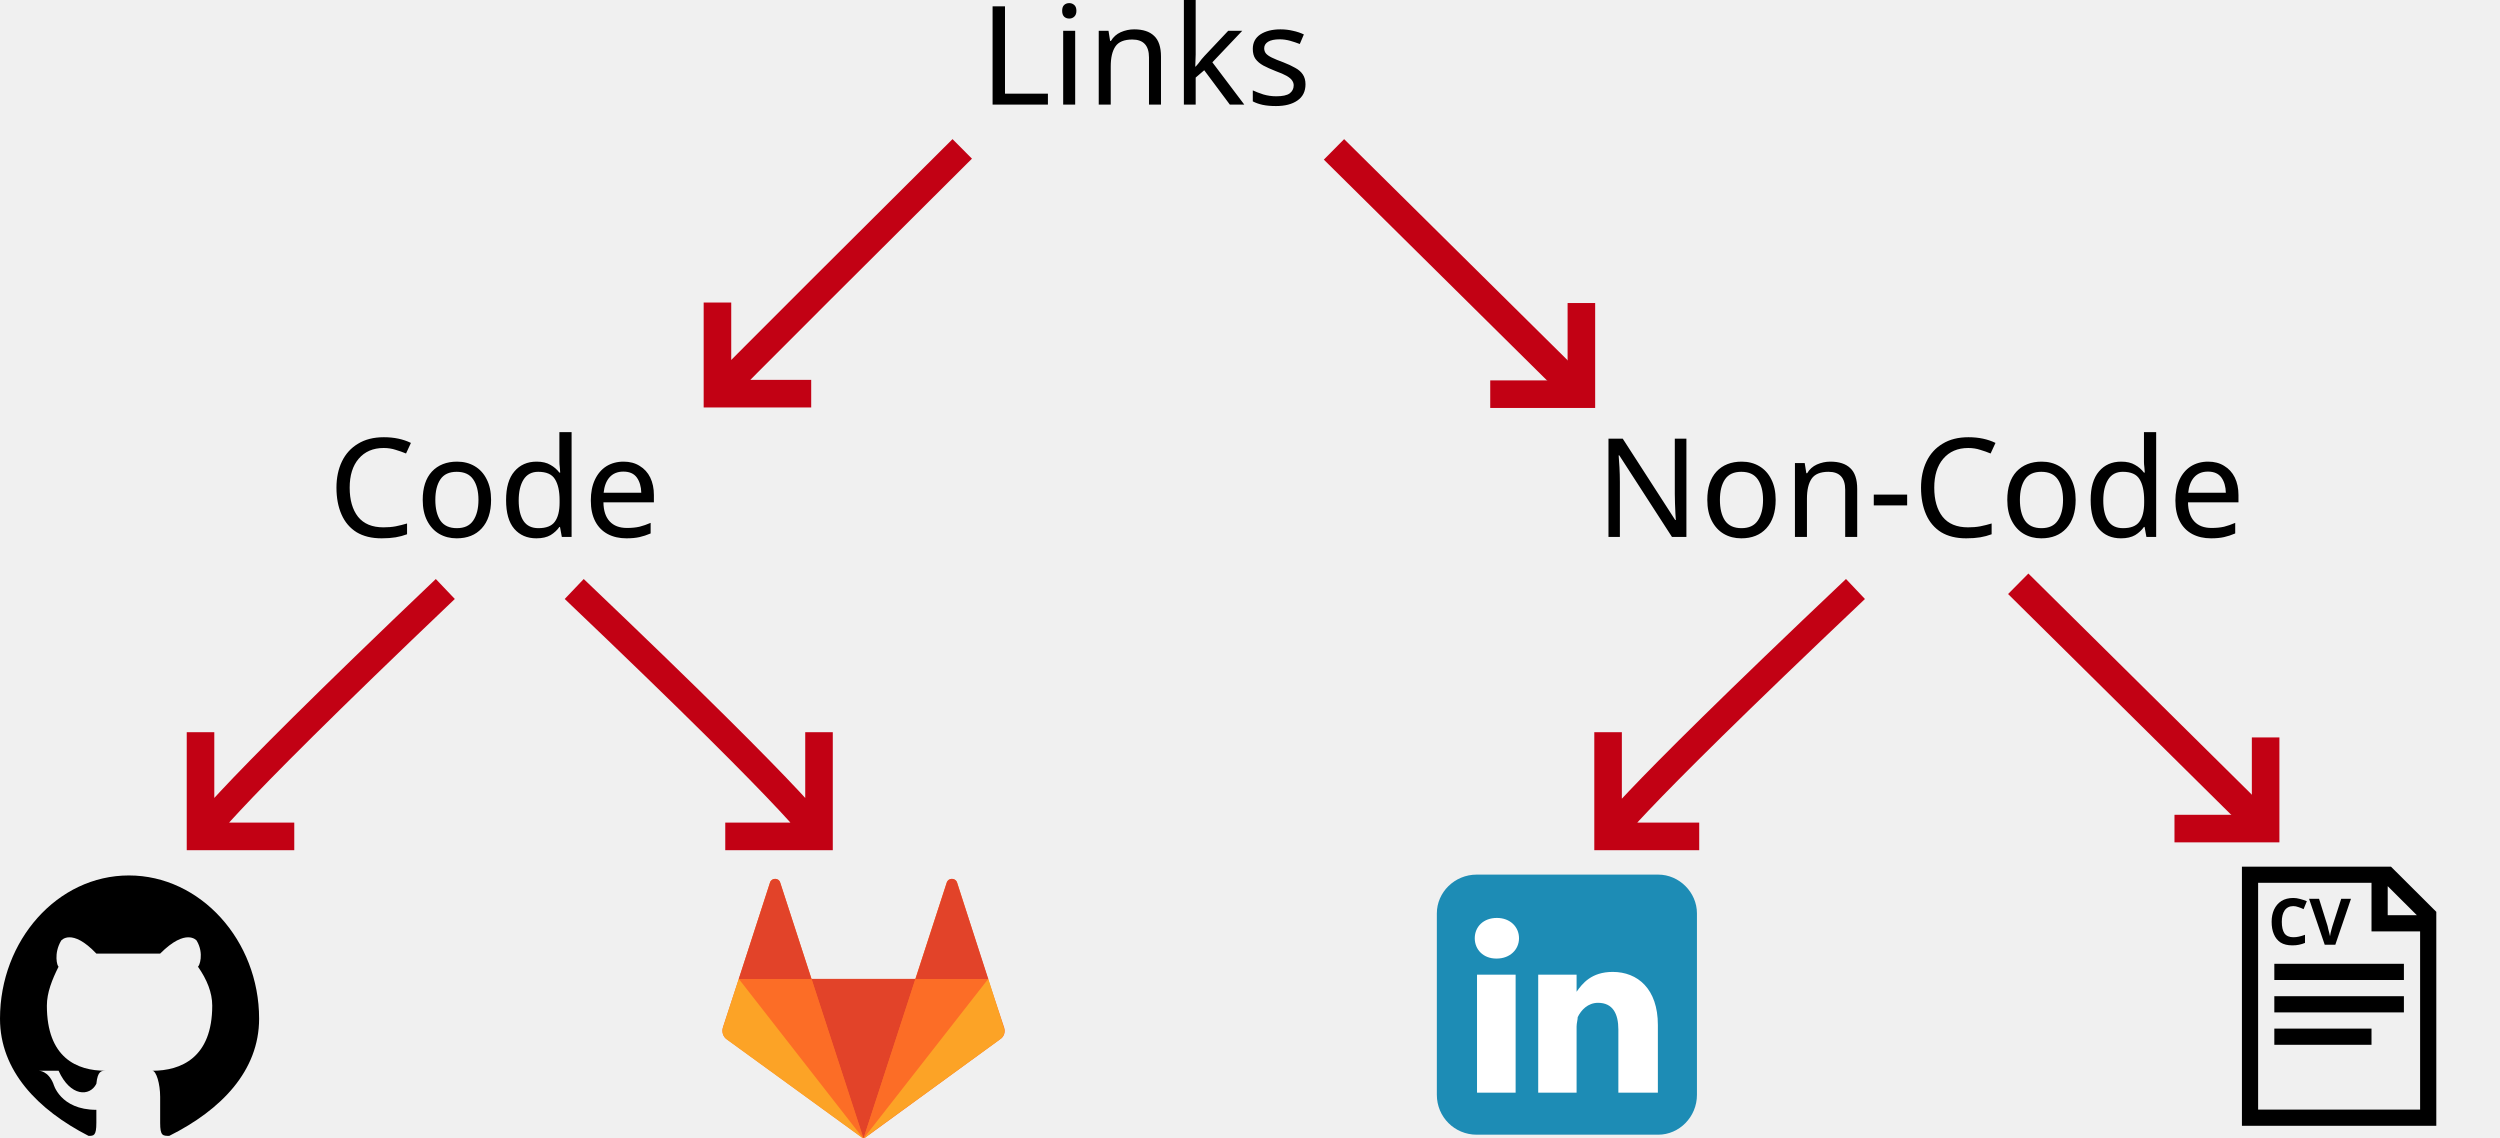
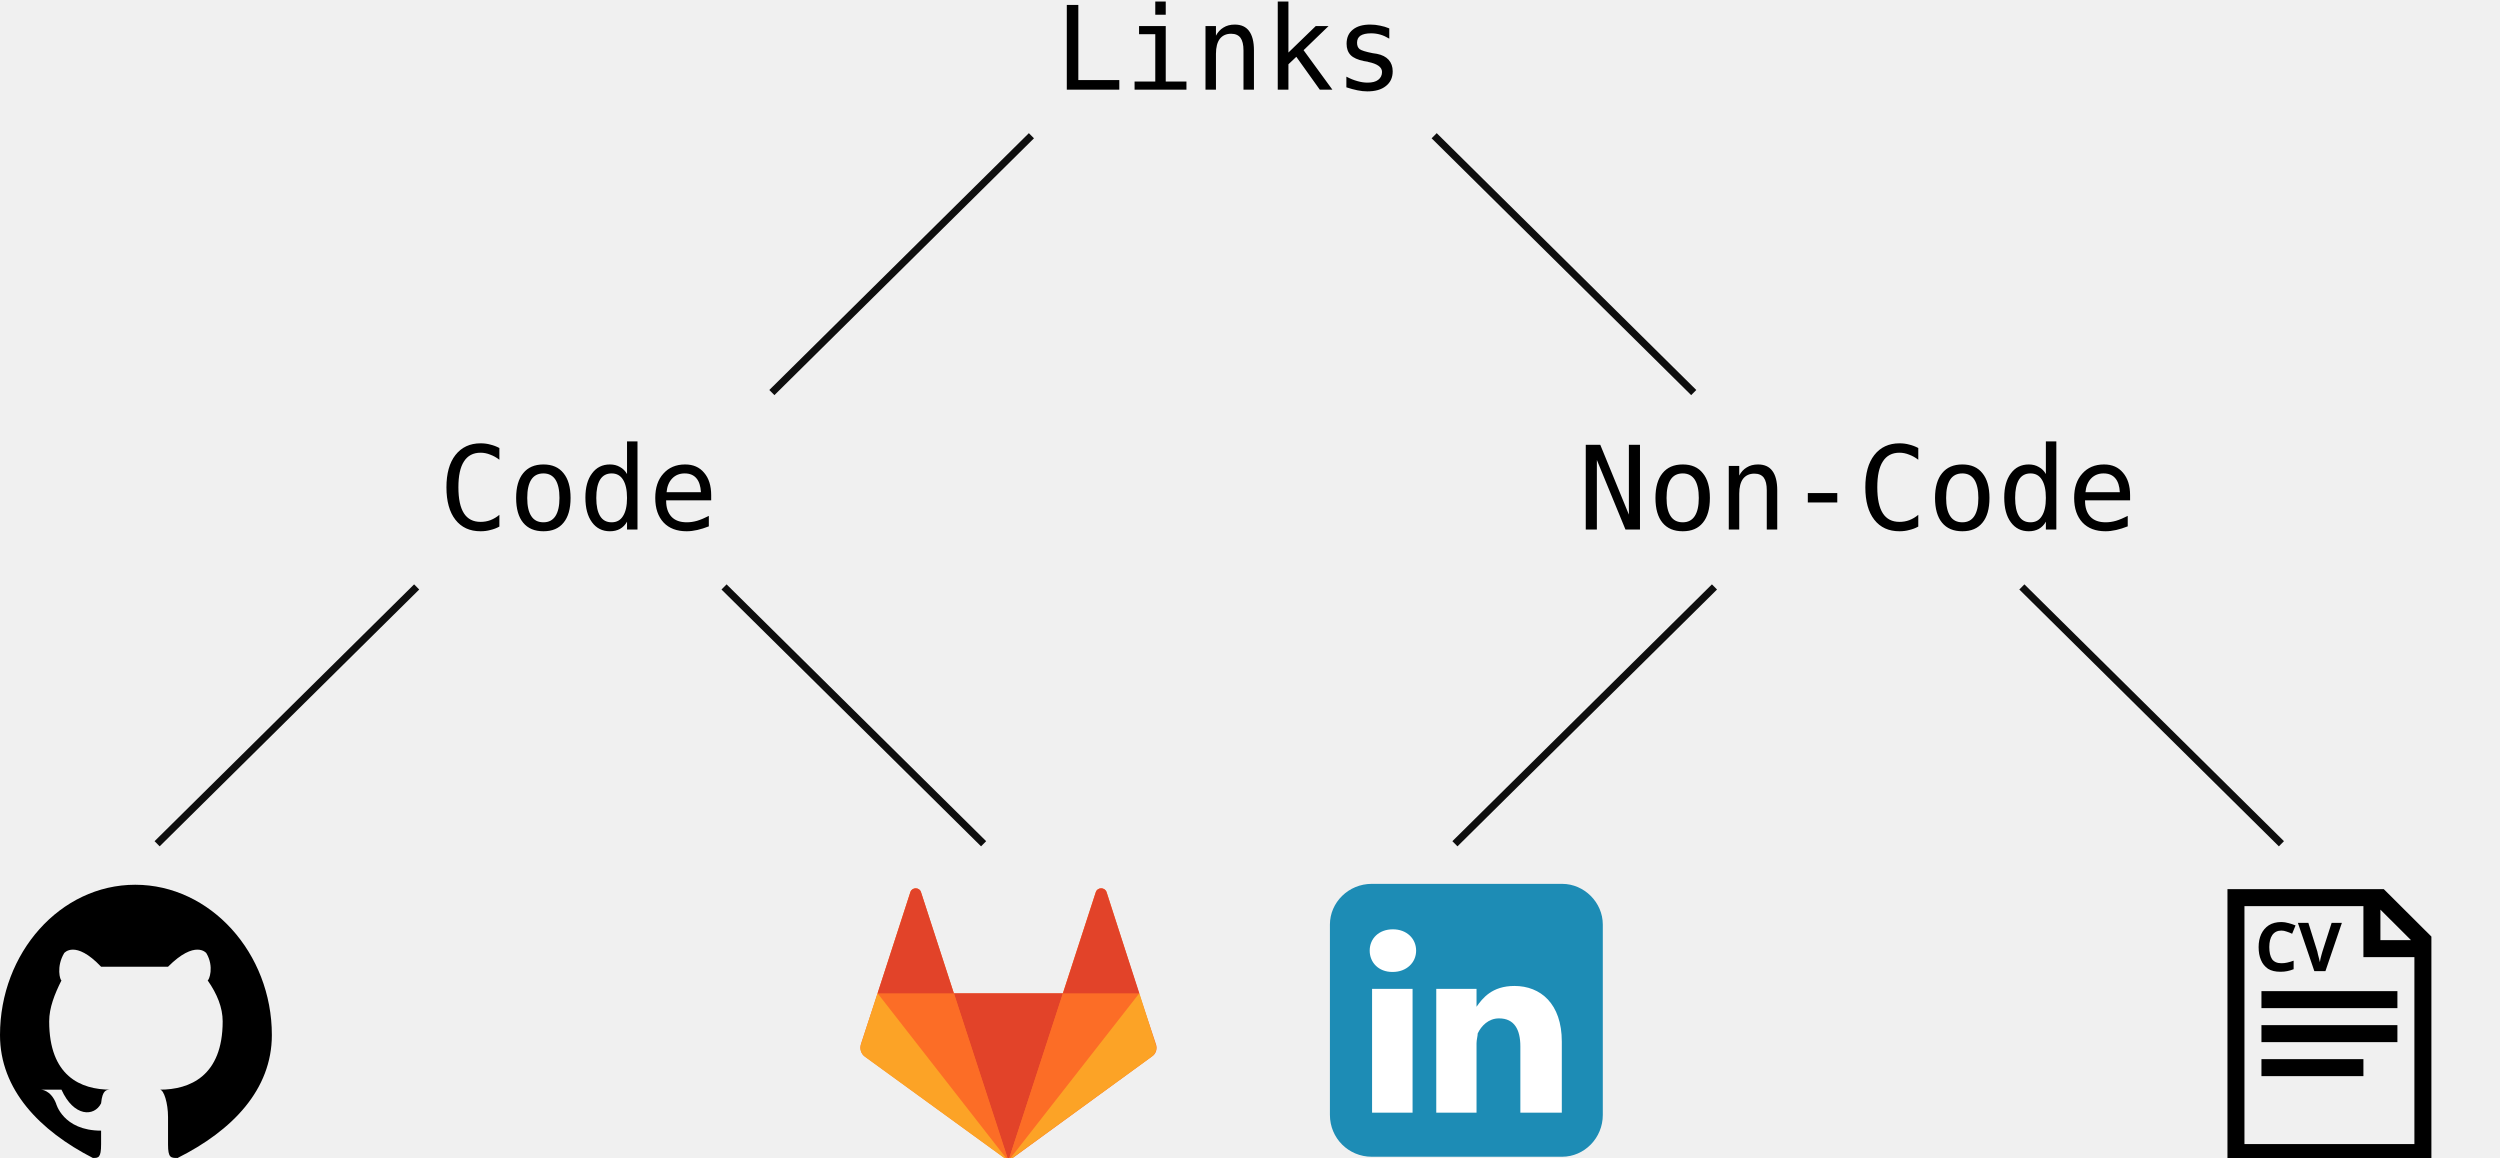
- <svg xmlns="http://www.w3.org/2000/svg" width="723" height="329" viewBox="0 0 192 86.9" version="1.1" id="svg8">
+ <svg xmlns="http://www.w3.org/2000/svg" xmlns:xlink="http://www.w3.org/1999/xlink" width="689" height="319" viewBox="0 0 183 84.4" version="1.1" id="svg8">
  <defs id="defs2" />
-   <g id="layer1" transform="translate(-13.5,-85)">
+   <g id="layer1" transform="translate(-11.5,-86.4)">
    <text xml:space="preserve" style="font-style:normal;font-weight:normal;font-size:10.583px;line-height:1.25;font-family:sans-serif;letter-spacing:0px;word-spacing:0px;fill:#000000;fill-opacity:1;stroke:none;stroke-width:0.265" x="88.7" y="92.8" id="text3682">
-       <tspan id="tspan3680" x="88.7" y="92.8" style="stroke-width:0.265">Links</tspan>
+       <tspan id="tspan3680" x="88.7" y="92.8" style="font-style:normal;font-variant:normal;font-weight:normal;font-stretch:normal;font-size:8.498px;font-family:monospace;-inkscape-font-specification:monospace;stroke-width:0.265">Links</tspan>
    </text>
-     <path style="fill:none;stroke:#c20114;stroke-width:2.117;stroke-linecap:butt;stroke-linejoin:miter;stroke-miterlimit:4;stroke-dasharray:none;stroke-opacity:1" d="M 87.4,96.2 C 68.5,115 68.6,115 68.6,115 v -7 7 h 7.2" id="path4536" />
-     <text id="text4560" y="126" x="38.7" style="font-style:normal;font-weight:normal;font-size:10.583px;line-height:1.25;font-family:sans-serif;letter-spacing:0px;word-spacing:0px;fill:#000000;fill-opacity:1;stroke:none;stroke-width:0.56;stroke-miterlimit:4;stroke-dasharray:none" xml:space="preserve">
-       <tspan style="stroke-width:0.56" y="126" x="38.7" id="tspan4558">Code</tspan>
+     <text id="text4560" y="125" x="43.6" style="font-style:normal;font-weight:normal;font-size:10.583px;line-height:1.25;font-family:sans-serif;letter-spacing:0px;word-spacing:0px;fill:#000000;fill-opacity:1;stroke:none;stroke-width:0.56;stroke-miterlimit:4;stroke-dasharray:none" xml:space="preserve">
+       <tspan style="font-style:normal;font-variant:normal;font-weight:normal;font-stretch:normal;font-size:8.498px;font-family:monospace;-inkscape-font-specification:monospace;stroke-width:0.56" y="125" x="43.6" id="tspan4558">Code</tspan>
    </text>
-     <text id="text4564" y="126" x="136" style="font-style:normal;font-weight:normal;font-size:10.583px;line-height:1.25;font-family:sans-serif;letter-spacing:0px;word-spacing:0px;fill:#000000;fill-opacity:1;stroke:none;stroke-width:0.56;stroke-miterlimit:4;stroke-dasharray:none" xml:space="preserve">
-       <tspan style="stroke-width:0.56" y="126" x="136" id="tspan4562">Non-Code</tspan>
+     <text id="text4564" y="125" x="127" style="font-style:normal;font-weight:normal;font-size:10.583px;line-height:1.25;font-family:sans-serif;letter-spacing:0px;word-spacing:0px;fill:#000000;fill-opacity:1;stroke:none;stroke-width:0.56;stroke-miterlimit:4;stroke-dasharray:none" xml:space="preserve">
+       <tspan style="font-style:normal;font-variant:normal;font-weight:normal;font-stretch:normal;font-size:8.498px;font-family:monospace;-inkscape-font-specification:monospace;stroke-width:0.56" y="125" x="127" id="tspan4562">Non-Code</tspan>
    </text>
-     <path style="fill:none;stroke:#c20114;stroke-width:2.117;stroke-linecap:butt;stroke-linejoin:miter;stroke-miterlimit:4;stroke-dasharray:none;stroke-opacity:1" d="m 47.7,130 c -18.9,18 -18.8,19 -18.8,19 v -8 8 h 7.2" id="path4536-1" />
-     <path style="fill:none;stroke:#c20114;stroke-width:2.117;stroke-linecap:butt;stroke-linejoin:miter;stroke-miterlimit:4;stroke-dasharray:none;stroke-opacity:1" d="m 156,130 c -19,18 -19,19 -19,19 v -8 8 h 7" id="path4536-0" />
-     <path style="fill:none;stroke:#c20114;stroke-width:2.117;stroke-linecap:butt;stroke-linejoin:miter;stroke-miterlimit:4;stroke-dasharray:none;stroke-opacity:1" d="m 57.6,130 c 18.9,18 18.8,19 18.8,19 v -8 8 h -7.2" id="path4536-6-4" />
-     <g style="stroke-width:2.117;stroke-miterlimit:4;stroke-dasharray:none" transform="translate(-1.05,0.038)" id="g4664">
-       <path id="path4536-6" d="m 136,108 v 7 h -7" style="fill:none;stroke:#c20114;stroke-width:2.117;stroke-linecap:butt;stroke-linejoin:miter;stroke-miterlimit:4;stroke-dasharray:none;stroke-opacity:1;paint-order:markers stroke fill" />
-       <path style="fill:none;stroke:#c20114;stroke-width:2.215;stroke-linecap:butt;stroke-linejoin:miter;stroke-miterlimit:4;stroke-dasharray:none;stroke-opacity:1" d="M 136,115 C 117,96.2 117,96.2 117,96.2" id="path4660" />
+     <g style="stroke-width:2.117;stroke-miterlimit:4;stroke-dasharray:none" transform="translate(-0.519,-0.028)" id="g4664">
+       <path style="fill:none;stroke:#000000;stroke-width:0.531;stroke-linecap:butt;stroke-linejoin:miter;stroke-miterlimit:4;stroke-dasharray:none;stroke-opacity:0.941" d="M 136,115 C 117,96.2 117,96.2 117,96.2" id="path4660" />
    </g>
-     <g transform="translate(51.5,33.4)" id="g4664-2" style="stroke-width:2.117;stroke-miterlimit:4;stroke-dasharray:none">
-       <path id="path4536-6-0" d="m 136,108 v 7 h -7" style="fill:none;stroke:#c20114;stroke-width:2.117;stroke-linecap:butt;stroke-linejoin:miter;stroke-miterlimit:4;stroke-dasharray:none;stroke-opacity:1;paint-order:markers stroke fill" />
-       <path style="fill:none;stroke:#c20114;stroke-width:2.215;stroke-linecap:butt;stroke-linejoin:miter;stroke-miterlimit:4;stroke-dasharray:none;stroke-opacity:1" d="M 136,115 C 117,96.2 117,96.2 117,96.2" id="path4660-5" />
-     </g>
-     <path style="stroke-width:0.041;stroke-miterlimit:4;stroke-dasharray:none" d="m 23.4,152 c -5.5,0 -9.9,5 -9.9,11 0,4 2.9,7 6.8,9 0.4,0 0.6,0 0.6,-1 0,0 0,-1 0,-1 -2.8,0 -3.3,-2 -3.3,-2 -0.4,-1 -1.1,-1 -1.1,-1 -0.9,0 0.1,0 0.1,0 1,0 1.4,0 1.4,0 0.9,2 2.4,2 2.9,1 0.1,-1 0.4,-1 0.7,-1 -2.2,0 -4.5,-1 -4.5,-5 0,-1 0.4,-2 0.9,-3 -0.1,0 -0.4,-1 0.2,-2 0,0 0.8,-1 2.7,1 0.7,0 1.6,0 2.5,0 0.8,0 1.7,0 2.4,0 2,-2 2.8,-1 2.8,-1 0.6,1 0.2,2 0.1,2 0.7,1 1.1,2 1.1,3 0,4 -2.4,5 -4.6,5 0.3,0 0.6,1 0.6,2 0,1 0,2 0,2 0,1 0.2,1 0.7,1 4,-2 6.9,-5 6.9,-9 0,-6 -4.5,-11 -10,-11 z" id="path5141" />
-     <g id="g5377" transform="matrix(0.085,0,0,0.085,123,151)">
+     <a id="a4751" xlink:href="https://github.com/mac-chaffee">
+       <path id="path5141" d="m 21.4,151 c -5.5,0 -9.9,5 -9.9,11 0,4 2.9,7 6.8,9 0.4,0 0.6,0 0.6,-1 0,0 0,-1 0,-1 -2.8,0 -3.3,-2 -3.3,-2 -0.4,-1 -1.1,-1 -1.1,-1 -0.9,0 0.1,0 0.1,0 1,0 1.4,0 1.4,0 0.9,2 2.4,2 2.9,1 0.1,-1 0.4,-1 0.7,-1 -2.2,0 -4.5,-1 -4.5,-5 0,-1 0.4,-2 0.9,-3 -0.1,0 -0.4,-1 0.2,-2 0,0 0.8,-1 2.7,1 0.7,0 1.6,0 2.5,0 0.8,0 1.7,0 2.4,0 2,-2 2.8,-1 2.8,-1 0.6,1 0.2,2 0.1,2 0.7,1 1.1,2 1.1,3 0,4 -2.4,5 -4.6,5 0.3,0 0.6,1 0.6,2 0,1 0,2 0,2 0,1 0.2,1 0.7,1 4,-2 6.9,-5 6.9,-9 0,-6 -4.5,-11 -10,-11 z" style="stroke-width:0.041;stroke-miterlimit:4;stroke-dasharray:none" />
+     </a>
+     <g id="g5377" transform="matrix(0.085,0,0,0.085,108,150)">
      <g transform="translate(-374,-318)" id="layer1-5">
        <path d="M 584,329 H 420 c -20,0 -36,16 -36,35 v 164 c 0,20 16,36 36,36 h 164 c 19,0 35,-16 35,-36 V 364 c 0,-19 -16,-35 -35,-35 z" id="rect1942" style="fill:#1d8cb5" />
        <linearGradient gradientTransform="matrix(-0.591,0,0,-0.591,-34.5,413)" y2="49.2" x2="-861" y1="200" x1="-809" gradientUnits="userSpaceOnUse" id="path1950_1_">
          <stop id="stop4616" style="stop-color:#FFFFFF" offset="0" />
          <stop id="stop4618" style="stop-color:#FFFFFF;stop-opacity:0" offset="1" />
        </linearGradient>
      </g>
      <g transform="translate(-201,-394)" id="layer1_1_">
        <g transform="matrix(1.02,0,0,-1.02,171,498)" id="g3019">
          <path d="M 109,-102 V 2.53 H 74.8 V -102 Z M 92.2,16.8 c 11.8,0 19.8,8 19.8,18 0,10.2 -8,18 -19.6,18 -11.9,0 -19.6,-7.8 -19.6,-18 0,-10 7.5,-18 19.1,-18 z" id="path28_1_" style="fill:#ffffff" />
          <path d="m 129,-102 h 34 v 58.5 c 0,3.1 1,6.2 1,8.4 3,6.3 9,12.7 18,12.7 13,0 18,-9.6 18,-23.6 v -56 h 35 v 60 c 0,32.08 -18,46.98 -40,46.98 -19,0 -27,-10.45 -32,-17.58 v 0 15.13 h -34 c 0,-9.78 0,-104.53 0,-104.53 z" id="path30_1_" style="fill:#ffffff" />
        </g>
      </g>
    </g>
-     <g id="g5401" transform="translate(2.68,0.323)">
+     <g id="g5401" transform="translate(-8.45,0.323)">
      <g transform="matrix(0.622,0,0,0.622,183,151)" id="g5389">
        <g id="background">
          <rect style="fill:none" y="0" x="0" width="32" height="32" id="rect3442" />
        </g>
        <path id="path3451" d="M 18.4,0 H 0 V 32 H 24 V 5.58 Z M 18,2.41 21.6,6 H 18 Z M 2,30 V 2 h 14 v 6 h 6 V 30 Z M 20,16 v 2 H 4 v 0 -2 z m 0,-4 v 2 H 4 v 0 -2 z m -4,8 v 2 H 4 v 0 -2 z" />
      </g>
      <text id="text5393" y="157" x="185" style="font-style:normal;font-weight:normal;font-size:4.957px;line-height:1.25;font-family:sans-serif;letter-spacing:0px;word-spacing:0px;fill:#000000;fill-opacity:1;stroke:none;stroke-width:0.266" xml:space="preserve">
        <tspan style="font-style:normal;font-variant:normal;font-weight:bold;font-stretch:normal;font-size:4.957px;font-family:sans-serif;-inkscape-font-specification:'sans-serif Bold';stroke-width:0.266" y="157" x="185" id="tspan5391">CV</tspan>
      </text>
    </g>
-     <g id="g5436" transform="matrix(0.044,0,0,0.044,64.6,147)" style="fill:none;fill-rule:evenodd;stroke:none;stroke-width:1">
+     <g id="g5436" transform="matrix(0.044,0,0,0.044,70.1,146)" style="fill:none;fill-rule:evenodd;stroke:none;stroke-width:1">
      <g id="logo-extra-whitespace">
        <g transform="translate(98,118)" id="logo-no-bg">
          <g id="Page-1">
            <g id="gitlab_logo">
              <g transform="matrix(1,0,0,-1,0,457)" id="g10">
                <g id="g16">
                  <g id="g18-Clipped">
                    <g id="g18">
                      <g id="g5426">
                        <g transform="translate(0.667,0.667)" id="Group">
                          <g transform="translate(0.532,0.775)" id="g44" style="fill:#fc6d26">
                            <path id="path46" d="m 492,195 -28,84 -54,169 c -3,8 -15,8 -18,0 L 337,279 H 156 l -55,169 c -2.4,8 -14.7,8 -17.5,0 L 28.9,279 1.33,195 c -2.51,-8 0.24,-17 6.82,-21 L 247,0.385 485,174 c 7,4 10,13 7,21" />
                          </g>
                          <g transform="translate(156,1.16)" id="g48" style="fill:#e24329">
                            <path id="path50" d="m 91,0 v 0 l 91,279 H 0.316 Z" />
                          </g>
                          <g transform="translate(28.5,1.16)" id="g56" style="fill:#fc6d26">
                            <path id="path58" d="M 219,0 128,279 H 0.891 Z" />
                          </g>
                          <g transform="translate(0.089,0.256)" id="g64" style="fill:#fca326">
                            <path id="path66" d="m 29.3,280 v 0 L 1.77,195 C -0.739,187 2.01,179 8.6,174 L 247,0.905 Z" />
                          </g>
                          <g transform="translate(29.4,280)" id="g72" style="fill:#e24329">
                            <path id="path74" d="M 0,0 H 127 L 72.5,168 c -2.8,9 -15.1,9 -17.9,0 z" />
                          </g>
                          <g transform="translate(247,1.16)" id="g76" style="fill:#fc6d26">
                            <path id="path78" d="M 0,0 90.7,279 H 218 Z" />
                          </g>
                          <g transform="translate(246,0.256)" id="g80" style="fill:#fca326">
                            <path id="path82" d="m 219,280 v 0 l 27,-85 c 3,-8 0,-16 -7,-21 L 0.891,0.905 Z" />
                          </g>
                          <g transform="translate(337,280)" id="g84" style="fill:#e24329">
                            <path id="path86" d="M 128,0 H 0.908 L 55.5,168 c 2.8,9 15.1,9 17.9,0 z" />
                          </g>
                        </g>
                      </g>
                    </g>
                  </g>
                </g>
              </g>
            </g>
          </g>
        </g>
      </g>
    </g>
+     <g style="stroke-width:2.117;stroke-miterlimit:4;stroke-dasharray:none" transform="matrix(-1,0,0,1,204,-0.028)" id="g4664-2">
+       <path style="fill:none;stroke:#000000;stroke-width:0.531;stroke-linecap:butt;stroke-linejoin:miter;stroke-miterlimit:4;stroke-dasharray:none;stroke-opacity:0.941" d="M 136,115 C 117,96.2 117,96.2 117,96.2" id="path4660-5" />
+     </g>
+     <g style="stroke-width:2.117;stroke-miterlimit:4;stroke-dasharray:none" transform="matrix(-1,0,0,1,159,33)" id="g4664-2-5">
+       <path style="fill:none;stroke:#000000;stroke-width:0.531;stroke-linecap:butt;stroke-linejoin:miter;stroke-miterlimit:4;stroke-dasharray:none;stroke-opacity:0.941" d="M 136,115 C 117,96.2 117,96.2 117,96.2" id="path4660-5-9" />
+     </g>
+     <g style="stroke-width:2.117;stroke-miterlimit:4;stroke-dasharray:none" transform="matrix(-1,0,0,1,254,33)" id="g4664-2-46">
+       <path style="fill:none;stroke:#000000;stroke-width:0.531;stroke-linecap:butt;stroke-linejoin:miter;stroke-miterlimit:4;stroke-dasharray:none;stroke-opacity:0.941" d="M 136,115 C 117,96.2 117,96.2 117,96.2" id="path4660-5-92" />
+     </g>
+     <g style="stroke-width:2.117;stroke-miterlimit:4;stroke-dasharray:none" transform="translate(42.5,33)" id="g4664-24">
+       <path style="fill:none;stroke:#000000;stroke-width:0.531;stroke-linecap:butt;stroke-linejoin:miter;stroke-miterlimit:4;stroke-dasharray:none;stroke-opacity:0.941" d="M 136,115 C 117,96.2 117,96.2 117,96.2" id="path4660-7" />
+     </g>
+     <g style="stroke-width:2.117;stroke-miterlimit:4;stroke-dasharray:none" transform="translate(-52.5,33)" id="g4664-7">
+       <path style="fill:none;stroke:#000000;stroke-width:0.531;stroke-linecap:butt;stroke-linejoin:miter;stroke-miterlimit:4;stroke-dasharray:none;stroke-opacity:0.941" d="M 136,115 C 117,96.2 117,96.2 117,96.2" id="path4660-54" />
+     </g>
  </g>
</svg>
